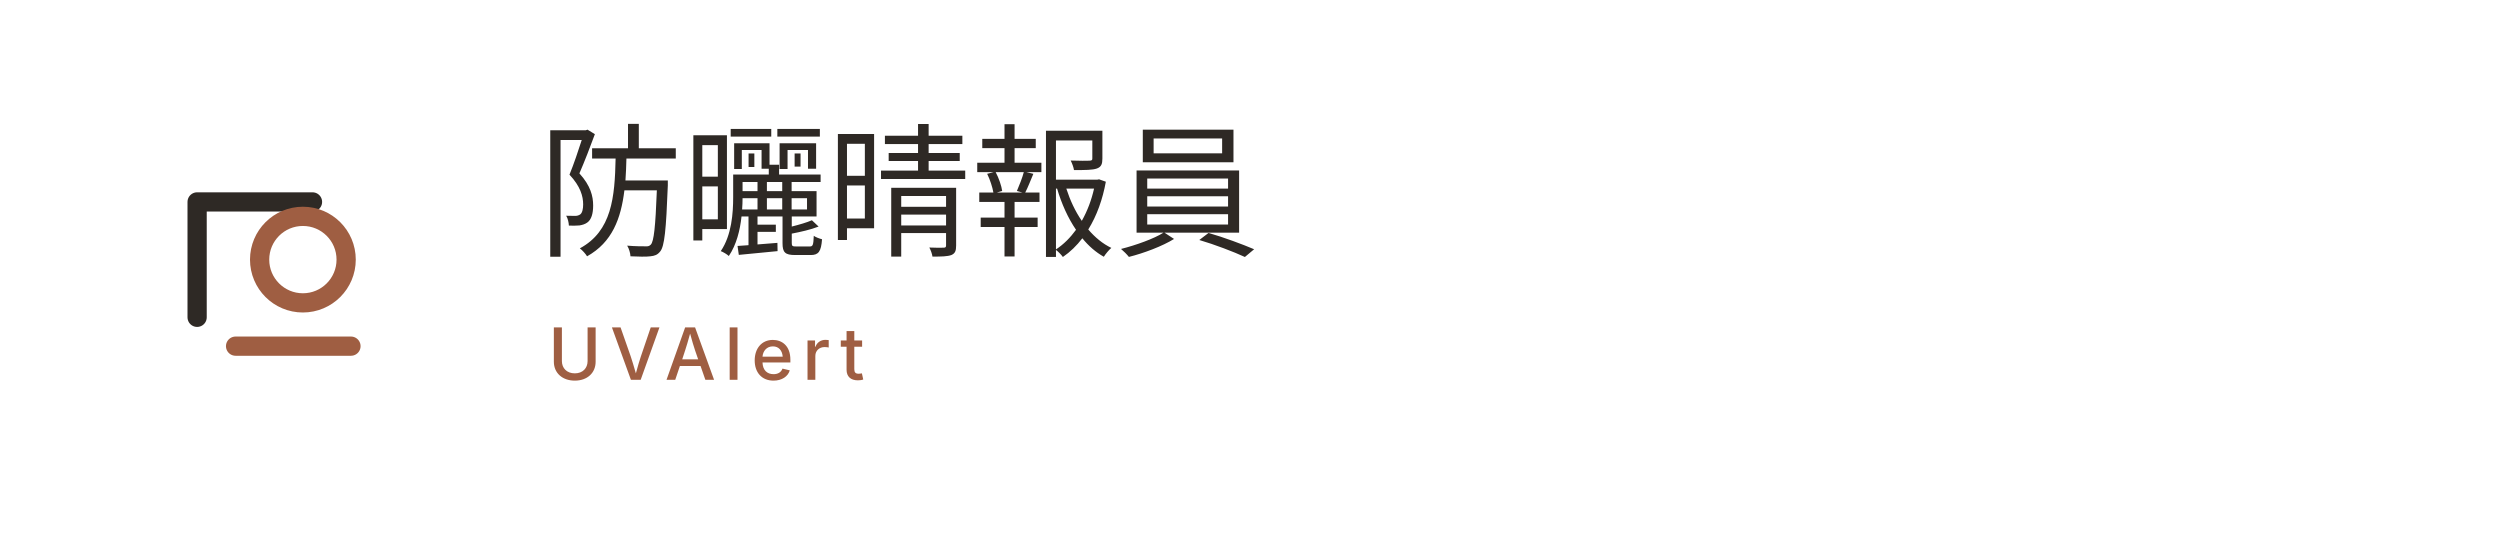
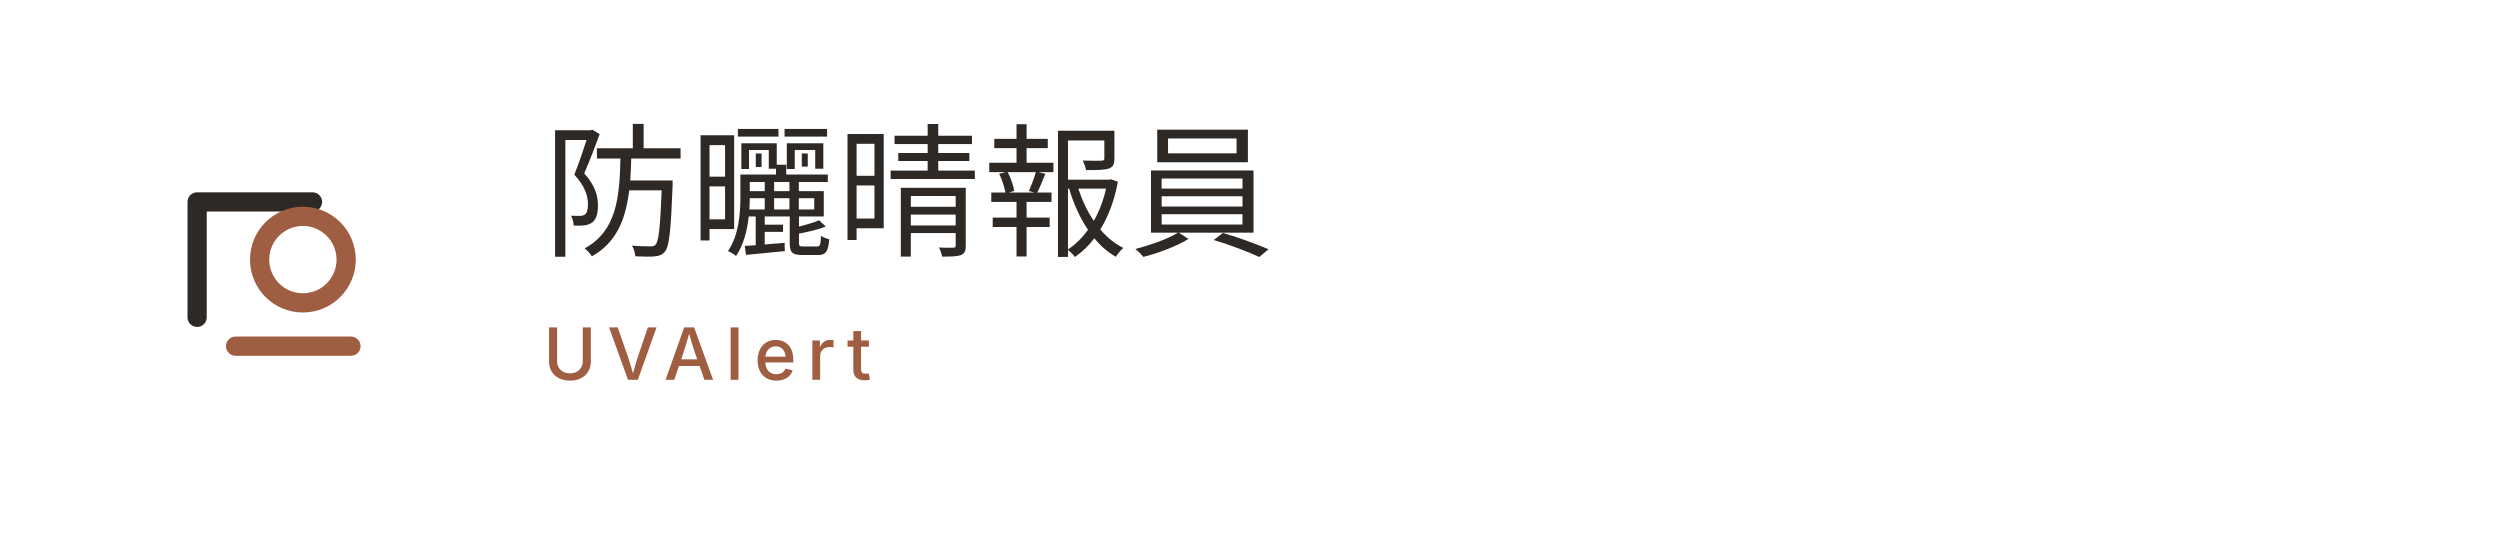
<svg xmlns="http://www.w3.org/2000/svg" viewBox="0 0 520 112" role="img" data-concept="05-weather-bulletin-frame">
  <g transform="translate(24 24)">
    <g fill="none" stroke-linecap="round" stroke-linejoin="round" stroke-width="4">
      <path d="M17 42V18H41" stroke="#2E2925" />
      <circle cx="39" cy="30" r="9" stroke="#9F5E42" />
      <path d="M25 48H49" stroke="#9F5E42" />
    </g>
  </g>
-   <text x="112" y="51" fill="#2E2925" font-family="'Noto Serif TC', serif" font-size="30" font-weight="500" lang="zh-Hant-TW">防曬晴報員</text>
-   <text x="114" y="79" fill="#9F5E42" font-family="Inter, sans-serif" font-size="15" font-weight="500" letter-spacing="1.8">UVAlert</text>
+   <text x="113" y="51" fill="#2E2925" font-family="'Noto Serif TC', serif" font-size="30" font-weight="500" letter-spacing="0.5" lang="zh-Hant-TW">防曬晴報員</text>
+   <text x="113" y="79" fill="#9F5E42" font-family="Inter, sans-serif" font-size="15" font-weight="500" letter-spacing="2.2">UVAlert</text>
</svg>
